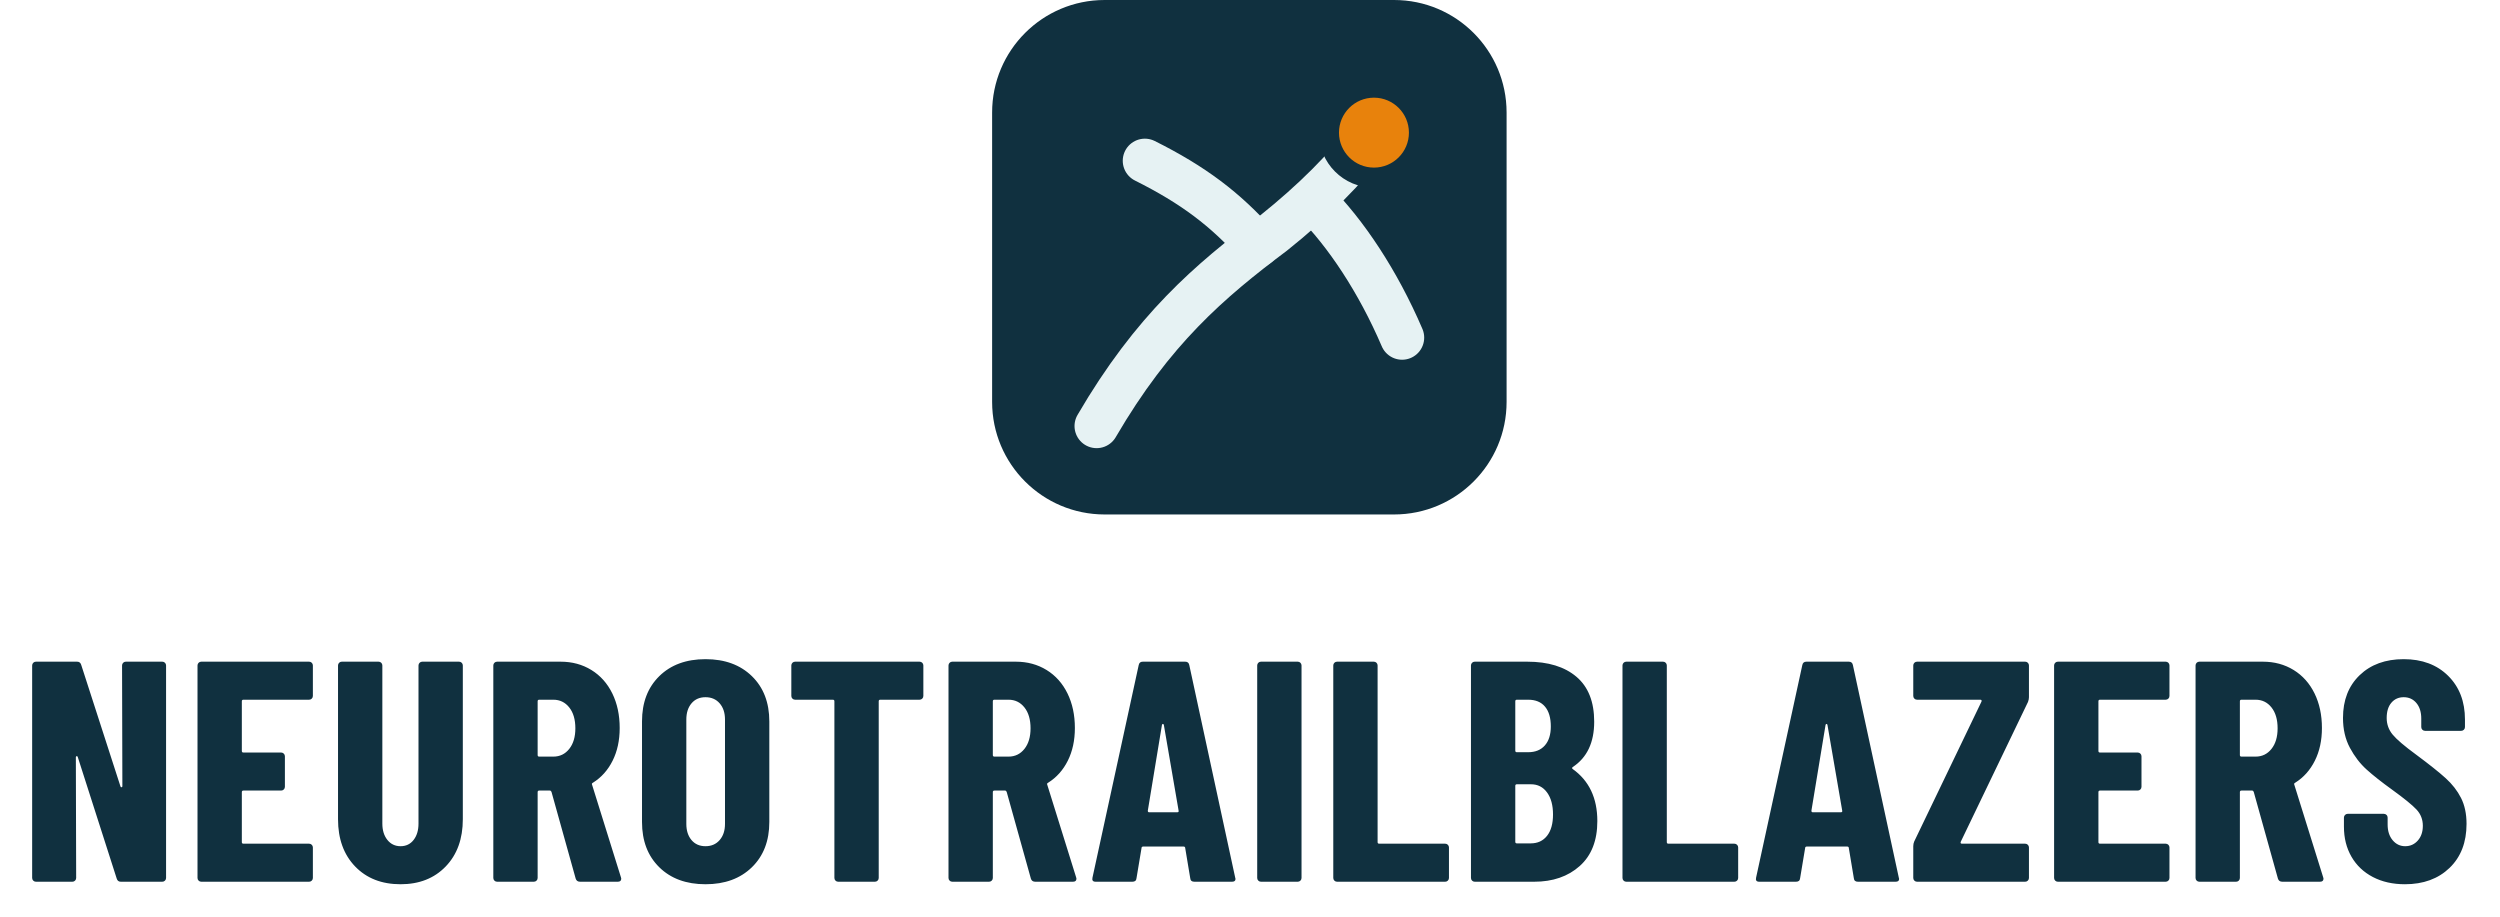
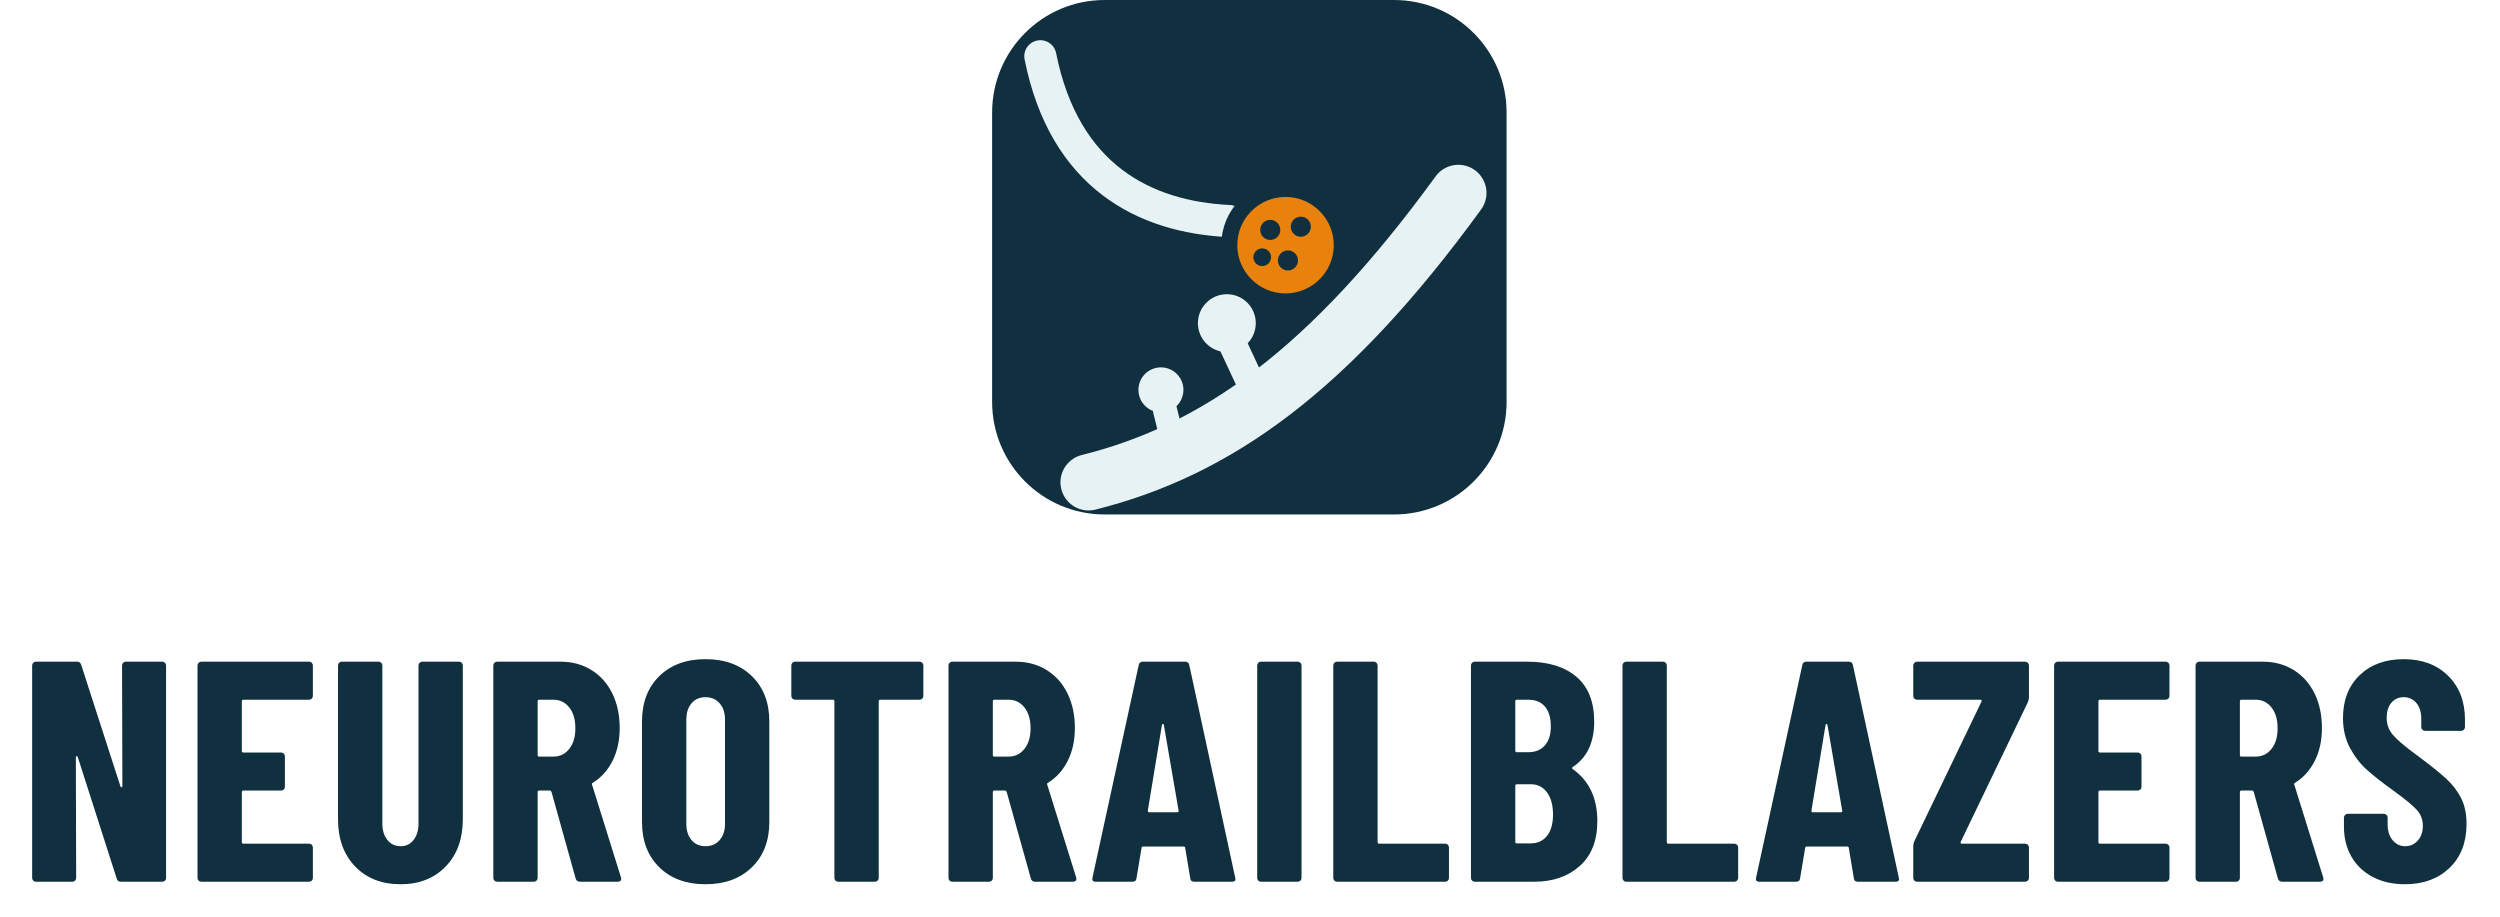
<svg xmlns="http://www.w3.org/2000/svg" viewBox="0 0 311 114" width="311" height="114" role="img" aria-label="NeuroTrailblazers">
  <g transform="translate(123.42 0)">
    <rect width="64" height="64" rx="14" fill="#10303f" />
-     <g fill="none" stroke="#e6f2f3" stroke-width="5.5" stroke-linecap="round" stroke-linejoin="round">
-       <path d="M13 53 C 20 41, 27 35, 35 29 C 40 25, 44 21, 47 17" />
-       <path d="M33 30.5 C 29 26, 25 23, 19 20" />
-       <path d="M40 25 C 44 29, 48 35, 51 42" />
+     <g fill="none" stroke="#e6f2f3" stroke-linecap="round" stroke-linejoin="round">
+       <path d="M12 60 C 28 56, 42 46, 58 24" stroke-width="7" />
+       <path d="M33.5 50.5 L 30 43" stroke-width="3.5" />
+       <path d="M23 57 L 21.5 51" stroke-width="3" />
+       <path d="M47 39 L 51 33" stroke-width="3" />
+       <path d="M6 7 C 9 22, 19 27, 29.5 27.5" stroke-width="4" />
    </g>
-     <circle cx="19" cy="20" r="2.6" fill="#e6f2f3" />
-     <circle cx="51" cy="42" r="2.6" fill="#e6f2f3" />
-     <circle cx="47.5" cy="16.5" r="5.6" fill="#e8820c" stroke="#10303f" stroke-width="2.5" />
+     <circle cx="29.2" cy="40.2" r="3.6" fill="#e6f2f3" />
+     <circle cx="21" cy="48.5" r="2.8" fill="#e6f2f3" />
+     <circle cx="52" cy="31" r="2.8" fill="#e6f2f3" />
+     <circle cx="36.5" cy="30.5" r="7" fill="#e8820c" stroke="#10303f" stroke-width="2" />
+     <circle cx="34.6" cy="28.6" r="1.25" fill="#10303f" />
+     <circle cx="38.4" cy="28.2" r="1.25" fill="#10303f" />
+     <circle cx="36.8" cy="32.4" r="1.25" fill="#10303f" />
+     <circle cx="33.6" cy="32" r="1.1" fill="#10303f" />
  </g>
  <g transform="translate(4.00 82.00) scale(0.39106) translate(-4.40 70.80)">
    <path fill="#10303f" d="M34.2 -70.0H45.8Q46.3 -70.0 46.65 -69.65Q47.0 -69.3 47.0 -68.8V-1.2Q47.0 -0.7 46.65 -0.35Q46.3 0.0 45.8 0.0H32.6Q31.6 0.0 31.3 -1.0L18.9 -39.7Q18.8 -40.0 18.55 -39.95Q18.3 -39.9 18.3 -39.6L18.4 -1.2Q18.4 -0.7 18.05 -0.35Q17.7 0.0 17.2 0.0H5.6Q5.1 0.0 4.75 -0.35Q4.4 -0.7 4.4 -1.2V-68.8Q4.4 -69.3 4.75 -69.65Q5.1 -70.0 5.6 -70.0H18.7Q19.7 -70.0 20.0 -69.0L32.5 -30.3Q32.6 -30.0 32.85 -30.05Q33.1 -30.1 33.1 -30.4L33.0 -68.8Q33.0 -69.3 33.35 -69.65Q33.7 -70.0 34.2 -70.0ZM92.5 -57.9H71.6Q71.1 -57.9 71.1 -57.4V-41.6Q71.1 -41.1 71.6 -41.1H83.6Q84.1 -41.1 84.45 -40.75Q84.8 -40.4 84.8 -39.9V-30.2Q84.8 -29.7 84.45 -29.35Q84.1 -29.0 83.6 -29.0H71.6Q71.1 -29.0 71.1 -28.5V-12.6Q71.1 -12.1 71.6 -12.1H92.5Q93 -12.1 93.35 -11.75Q93.7 -11.4 93.7 -10.9V-1.2Q93.7 -0.7 93.35 -0.35Q93 0.0 92.5 0.0H58.2Q57.7 0.0 57.35 -0.35Q57 -0.7 57 -1.2V-68.8Q57 -69.3 57.35 -69.65Q57.7 -70.0 58.2 -70.0H92.5Q93 -70.0 93.35 -69.65Q93.7 -69.3 93.7 -68.8V-59.1Q93.7 -58.6 93.35 -58.25Q93 -57.9 92.5 -57.9ZM101.7 -19.9V-68.8Q101.7 -69.3 102.05 -69.65Q102.4 -70.0 102.9 -70.0H114.6Q115.1 -70.0 115.45 -69.65Q115.8 -69.3 115.8 -68.8V-18.5Q115.8 -15.3 117.4 -13.3Q119 -11.3 121.6 -11.3Q124.2 -11.3 125.75 -13.3Q127.3 -15.3 127.3 -18.5V-68.8Q127.3 -69.3 127.65 -69.65Q128.0 -70.0 128.5 -70.0H140.2Q140.7 -70.0 141.05 -69.65Q141.4 -69.3 141.4 -68.8V-19.9Q141.4 -10.5 135.95 -4.85Q130.5 0.8 121.6 0.8Q112.6 0.8 107.15 -4.85Q101.7 -10.5 101.7 -19.9ZM177.3 -1.0 169.6 -28.6Q169.4 -29.0 169.1 -29.0H165.7Q165.2 -29.0 165.2 -28.5V-1.2Q165.2 -0.7 164.85 -0.35Q164.5 0.0 164.0 0.0H152.3Q151.8 0.0 151.45 -0.35Q151.1 -0.7 151.1 -1.2V-68.8Q151.1 -69.3 151.45 -69.65Q151.8 -70.0 152.3 -70.0H172.5Q178.0 -70.0 182.3 -67.35Q186.6 -64.7 188.95 -59.9Q191.3 -55.1 191.3 -48.9Q191.3 -43.0 189.05 -38.5Q186.8 -34.0 182.8 -31.5Q182.6 -31.4 182.5 -31.25Q182.4 -31.1 182.5 -30.9L191.7 -1.4L191.8 -1.0Q191.8 0.0 190.7 0.0H178.7Q177.6 0.0 177.3 -1.0ZM165.2 -57.4V-40.3Q165.2 -39.8 165.7 -39.8H170.2Q173.3 -39.8 175.25 -42.25Q177.2 -44.7 177.2 -48.8Q177.2 -53.0 175.25 -55.45Q173.3 -57.9 170.2 -57.9H165.7Q165.2 -57.9 165.2 -57.4ZM198.4 -19.0V-51.0Q198.4 -60.0 203.9 -65.4Q209.4 -70.8 218.6 -70.8Q227.8 -70.8 233.35 -65.4Q238.9 -60.0 238.9 -51.0V-19.0Q238.9 -10.0 233.35 -4.6Q227.8 0.8 218.6 0.8Q209.4 0.8 203.9 -4.6Q198.4 -10.0 198.4 -19.0ZM224.8 -18.4V-51.6Q224.8 -54.8 223.1 -56.75Q221.4 -58.7 218.6 -58.7Q215.8 -58.7 214.15 -56.75Q212.5 -54.8 212.5 -51.6V-18.4Q212.5 -15.2 214.15 -13.25Q215.8 -11.3 218.6 -11.3Q221.4 -11.3 223.1 -13.25Q224.8 -15.2 224.8 -18.4ZM287.9 -68.8V-59.1Q287.9 -58.6 287.55 -58.25Q287.2 -57.9 286.7 -57.9H274.2Q273.7 -57.9 273.7 -57.4V-1.2Q273.7 -0.7 273.35 -0.35Q273.0 0.0 272.5 0.0H260.8Q260.3 0.0 259.95 -0.35Q259.6 -0.7 259.6 -1.2V-57.4Q259.6 -57.9 259.1 -57.9H247.1Q246.6 -57.9 246.25 -58.25Q245.9 -58.6 245.9 -59.1V-68.8Q245.9 -69.3 246.25 -69.65Q246.6 -70.0 247.1 -70.0H286.7Q287.2 -70.0 287.55 -69.65Q287.9 -69.3 287.9 -68.8ZM322.1 -1.0 314.4 -28.6Q314.2 -29.0 313.9 -29.0H310.5Q310 -29.0 310 -28.5V-1.2Q310 -0.7 309.65 -0.35Q309.3 0.0 308.8 0.0H297.1Q296.6 0.0 296.25 -0.35Q295.9 -0.7 295.9 -1.2V-68.8Q295.9 -69.3 296.25 -69.65Q296.6 -70.0 297.1 -70.0H317.3Q322.8 -70.0 327.1 -67.35Q331.4 -64.7 333.75 -59.9Q336.1 -55.1 336.1 -48.9Q336.1 -43.0 333.85 -38.5Q331.6 -34.0 327.6 -31.5Q327.4 -31.4 327.3 -31.25Q327.2 -31.1 327.3 -30.9L336.5 -1.4L336.6 -1.0Q336.6 0.0 335.5 0.0H323.5Q322.4 0.0 322.1 -1.0ZM310 -57.4V-40.3Q310 -39.8 310.5 -39.8H315Q318.1 -39.8 320.05 -42.25Q322 -44.7 322 -48.8Q322 -53.0 320.05 -55.45Q318.1 -57.9 315 -57.9H310.5Q310 -57.9 310 -57.4ZM372.8 -1.1 371.2 -10.7Q371.2 -11.2 370.6 -11.2H357.9Q357.3 -11.2 357.3 -10.7L355.7 -1.1Q355.6 0.0 354.4 0.0H342.7Q341.4 0.0 341.7 -1.3L356.4 -68.9Q356.6 -70.0 357.7 -70.0H371.2Q372.3 -70.0 372.5 -68.9L387.1 -1.3L387.2 -0.9Q387.2 0.0 386.1 0.0H374.1Q372.9 0.0 372.8 -1.1ZM359.7 -22.1H368.7Q369.2 -22.1 369.1 -22.6L364.4 -49.9Q364.3 -50.2 364.1 -50.2Q363.9 -50.2 363.8 -49.9L359.3 -22.6Q359.3 -22.1 359.7 -22.1ZM394.1 -1.2V-68.8Q394.1 -69.3 394.45 -69.65Q394.8 -70.0 395.3 -70.0H407Q407.5 -70.0 407.85 -69.65Q408.2 -69.3 408.2 -68.8V-1.2Q408.2 -0.7 407.85 -0.35Q407.5 0.0 407 0.0H395.3Q394.8 0.0 394.45 -0.35Q394.1 -0.7 394.1 -1.2ZM418.3 -1.2V-68.8Q418.3 -69.3 418.65 -69.65Q419 -70.0 419.5 -70.0H431.2Q431.7 -70.0 432.05 -69.65Q432.4 -69.3 432.4 -68.8V-12.6Q432.4 -12.1 432.9 -12.1H453.9Q454.4 -12.1 454.75 -11.75Q455.1 -11.4 455.1 -10.9V-1.2Q455.1 -0.7 454.75 -0.35Q454.4 0.0 453.9 0.0H419.5Q419 0.0 418.65 -0.35Q418.3 -0.7 418.3 -1.2ZM482.2 0.0H463.3Q462.8 0.0 462.45 -0.35Q462.1 -0.7 462.1 -1.2V-68.8Q462.1 -69.3 462.45 -69.65Q462.8 -70.0 463.3 -70.0H480Q490 -70.0 495.65 -65.2Q501.3 -60.4 501.3 -50.9Q501.3 -41.0 494.5 -36.5Q494.1 -36.2 494.4 -35.9Q502.3 -30.3 502.3 -19.3Q502.3 -10.0 496.7 -5.0Q491.1 0.0 482.2 0.0ZM476.2 -57.4V-41.7Q476.2 -41.2 476.7 -41.2H480.3Q483.7 -41.2 485.6 -43.35Q487.5 -45.5 487.5 -49.4Q487.5 -53.5 485.65 -55.7Q483.8 -57.9 480.3 -57.9H476.7Q476.2 -57.9 476.2 -57.4ZM488.2 -21.4Q488.2 -25.8 486.3 -28.4Q484.4 -31.0 481.2 -31.0H476.7Q476.2 -31.0 476.2 -30.5V-12.7Q476.2 -12.2 476.7 -12.2H481.1Q484.4 -12.2 486.3 -14.6Q488.2 -17.0 488.2 -21.4ZM510.3 -1.2V-68.8Q510.3 -69.3 510.65 -69.65Q511 -70.0 511.5 -70.0H523.2Q523.7 -70.0 524.05 -69.65Q524.4 -69.3 524.4 -68.8V-12.6Q524.4 -12.1 524.9 -12.1H545.9Q546.4 -12.1 546.75 -11.75Q547.1 -11.4 547.1 -10.9V-1.2Q547.1 -0.7 546.75 -0.35Q546.4 0.0 545.9 0.0H511.5Q511 0.0 510.65 -0.35Q510.3 -0.7 510.3 -1.2ZM583.9 -1.1 582.3 -10.7Q582.3 -11.2 581.7 -11.2H569Q568.4 -11.2 568.4 -10.7L566.8 -1.1Q566.7 0.0 565.5 0.0H553.8Q552.5 0.0 552.8 -1.3L567.5 -68.9Q567.7 -70.0 568.8 -70.0H582.3Q583.4 -70.0 583.6 -68.9L598.2 -1.3L598.3 -0.9Q598.3 0.0 597.2 0.0H585.2Q584 0.0 583.9 -1.1ZM570.8 -22.1H579.8Q580.3 -22.1 580.2 -22.6L575.5 -49.9Q575.4 -50.2 575.2 -50.2Q575 -50.2 574.9 -49.9L570.4 -22.6Q570.4 -22.1 570.8 -22.1ZM602.8 -1.2V-11.3Q602.8 -12.1 603.1 -12.8L624.5 -57.3Q624.6 -57.6 624.5 -57.75Q624.4 -57.9 624.1 -57.9H604.0Q603.5 -57.9 603.15 -58.25Q602.8 -58.6 602.8 -59.1V-68.8Q602.8 -69.3 603.15 -69.65Q603.5 -70.0 604.0 -70.0H638.4Q638.9 -70.0 639.25 -69.65Q639.6 -69.3 639.6 -68.8V-58.7Q639.6 -58.0 639.3 -57.2L617.9 -12.7Q617.8 -12.4 617.9 -12.25Q618.0 -12.1 618.3 -12.1H638.4Q638.9 -12.1 639.25 -11.75Q639.6 -11.4 639.6 -10.9V-1.2Q639.6 -0.7 639.25 -0.35Q638.9 0.0 638.4 0.0H604.0Q603.5 0.0 603.15 -0.35Q602.8 -0.7 602.8 -1.2ZM683.1 -57.9H662.2Q661.7 -57.9 661.7 -57.4V-41.6Q661.7 -41.1 662.2 -41.1H674.2Q674.7 -41.1 675.05 -40.75Q675.4 -40.4 675.4 -39.9V-30.2Q675.4 -29.7 675.05 -29.35Q674.7 -29.0 674.2 -29.0H662.2Q661.7 -29.0 661.7 -28.5V-12.6Q661.7 -12.1 662.2 -12.1H683.1Q683.6 -12.1 683.95 -11.75Q684.3 -11.4 684.3 -10.9V-1.2Q684.3 -0.7 683.95 -0.35Q683.6 0.0 683.1 0.0H648.8Q648.3 0.0 647.95 -0.35Q647.6 -0.7 647.6 -1.2V-68.8Q647.6 -69.3 647.95 -69.65Q648.3 -70.0 648.8 -70.0H683.1Q683.6 -70.0 683.95 -69.65Q684.3 -69.3 684.3 -68.8V-59.1Q684.3 -58.6 683.95 -58.25Q683.6 -57.9 683.1 -57.9ZM718.8 -1.0 711.1 -28.6Q710.9 -29.0 710.6 -29.0H707.2Q706.7 -29.0 706.7 -28.5V-1.2Q706.7 -0.7 706.35 -0.35Q706.0 0.0 705.5 0.0H693.8Q693.3 0.0 692.95 -0.35Q692.6 -0.7 692.6 -1.2V-68.8Q692.6 -69.3 692.95 -69.65Q693.3 -70.0 693.8 -70.0H714.0Q719.5 -70.0 723.8 -67.35Q728.1 -64.7 730.45 -59.9Q732.8 -55.1 732.8 -48.9Q732.8 -43.0 730.55 -38.5Q728.3 -34.0 724.3 -31.5Q724.1 -31.4 724.0 -31.25Q723.9 -31.1 724.0 -30.9L733.2 -1.4L733.3 -1.0Q733.3 0.0 732.2 0.0H720.2Q719.1 0.0 718.8 -1.0ZM706.7 -57.4V-40.3Q706.7 -39.8 707.2 -39.8H711.7Q714.8 -39.8 716.75 -42.25Q718.7 -44.7 718.7 -48.8Q718.7 -53.0 716.75 -55.45Q714.8 -57.9 711.7 -57.9H707.2Q706.7 -57.9 706.7 -57.4ZM739.8 -17.5V-20.4Q739.8 -20.9 740.15 -21.25Q740.5 -21.6 741 -21.6H752.5Q753 -21.6 753.35 -21.25Q753.7 -20.9 753.7 -20.4V-18.2Q753.7 -15.1 755.3 -13.2Q756.9 -11.3 759.3 -11.3Q761.7 -11.3 763.3 -13.1Q764.9 -14.9 764.9 -17.8Q764.9 -20.8 762.9 -22.95Q760.9 -25.1 755.1 -29.3Q750.1 -32.9 747.0 -35.7Q743.9 -38.5 741.7 -42.6Q739.5 -46.7 739.5 -52.1Q739.5 -60.6 744.8 -65.7Q750.1 -70.8 758.8 -70.8Q767.6 -70.8 772.95 -65.5Q778.3 -60.2 778.3 -51.6V-49.2Q778.3 -48.7 777.95 -48.35Q777.6 -48.0 777.1 -48.0H765.6Q765.1 -48.0 764.75 -48.35Q764.4 -48.7 764.4 -49.2V-51.9Q764.4 -55.0 762.85 -56.85Q761.3 -58.7 758.8 -58.7Q756.4 -58.7 754.9 -56.95Q753.4 -55.2 753.4 -52.1Q753.4 -49.1 755.3 -46.8Q757.2 -44.5 762.8 -40.4Q769 -35.8 772.15 -32.95Q775.3 -30.1 777.05 -26.65Q778.8 -23.2 778.8 -18.4Q778.8 -9.6 773.4 -4.4Q768 0.8 759.2 0.8Q753.4 0.8 749.0 -1.5Q744.6 -3.8 742.2 -7.95Q739.8 -12.1 739.8 -17.5Z" />
  </g>
</svg>
